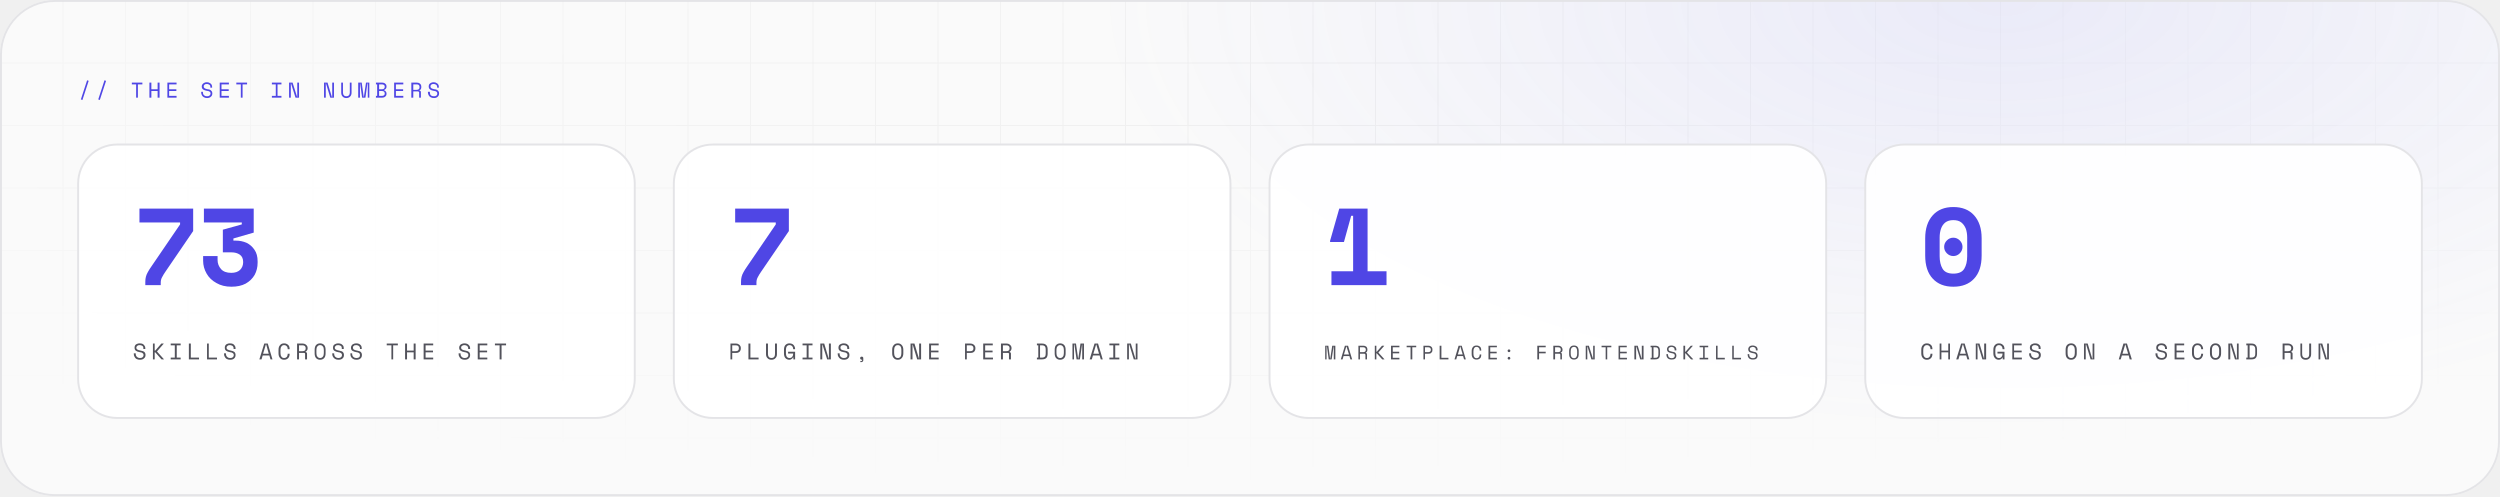
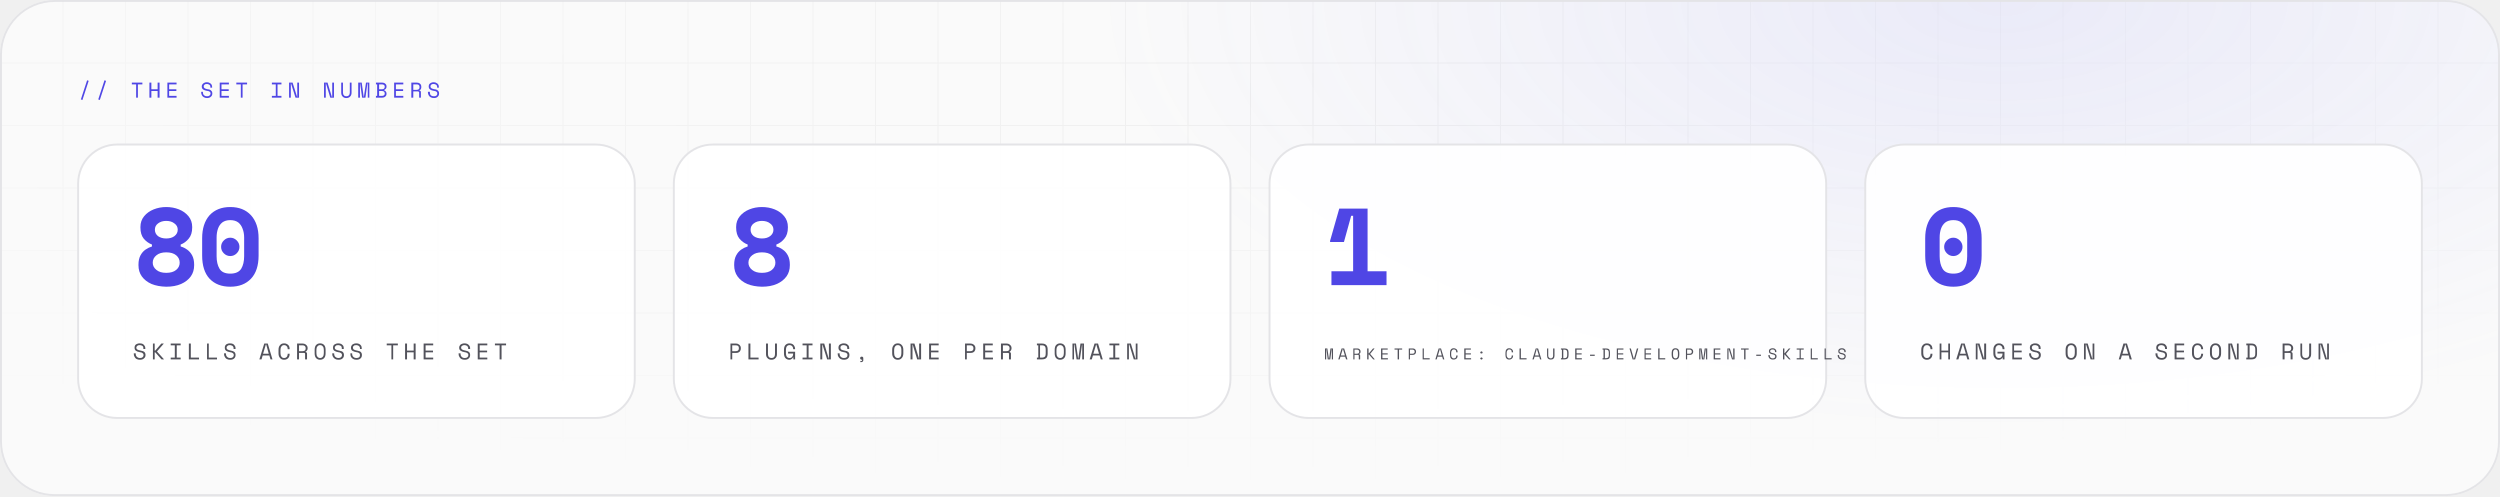
- <svg xmlns="http://www.w3.org/2000/svg" viewBox="0 0 1280 254" width="1280" height="254" role="img" aria-label="73 skills across the set. 7 plugins, one per domain. 1 marketplace: frontendskills. 0 changes on a second run">
+ <svg xmlns="http://www.w3.org/2000/svg" viewBox="0 0 1280 254" width="1280" height="254" role="img" aria-label="80 skills across the set. 8 plugins, one per domain. 1 marketplace: claude-development-skills. 0 changes on a second run">
  <defs>
    <radialGradient id="vmp-stats-l-g">
      <stop offset="0" stop-color="#6366f1" stop-opacity="0.1" />
      <stop offset="1" stop-color="#6366f1" stop-opacity="0" />
    </radialGradient>
    <pattern id="vmp-stats-l-grid" width="32" height="32" patternUnits="userSpaceOnUse">
      <path d="M32 0H0V32" fill="none" stroke="#18181b" stroke-opacity="0.05" stroke-width="1" />
    </pattern>
    <radialGradient id="vmp-stats-l-fade" cx="0.5" cy="0.2" r="0.8">
      <stop offset="0" stop-color="#fff" />
      <stop offset="1" stop-color="#fff" stop-opacity="0" />
    </radialGradient>
    <mask id="vmp-stats-l-m">
      <rect width="1280" height="254" fill="url(#vmp-stats-l-fade)" />
    </mask>
    <clipPath id="vmp-stats-l-clip">
      <rect width="1280" height="254" rx="28" />
    </clipPath>
  </defs>
  <g clip-path="url(#vmp-stats-l-clip)">
    <rect width="1280" height="254" fill="#fafafa" />
    <rect width="1280" height="254" fill="url(#vmp-stats-l-grid)" mask="url(#vmp-stats-l-m)" />
    <ellipse cx="1024" cy="0" rx="461" ry="220" fill="url(#vmp-stats-l-g)" />
  </g>
  <rect x="0.5" y="0.5" width="1279" height="253" rx="27.5" fill="none" stroke="#e4e4e7" />
  <path fill="#4f46e5" d="M42.2 51.2 41.4 50.9 44.6 41.1 45.4 41.4ZM51.1 51.2 50.3 50.9 53.5 41.1 54.3 41.4ZM69.7 50V43.2H67.5V42.3H72.9V43.2H70.6V50ZM76.5 50V42.3H77.5V45.7H80.7V42.3H81.7V50H80.7V46.6H77.5V50ZM85.7 50V42.3H90.4V43.2H86.6V45.7H90.3V46.6H86.6V49.1H90.4V50ZM106 50.2Q105.1 50.2 104.4 49.8Q103.7 49.4 103.4 48.8Q103 48.1 103 47.3V47H103.9V47.3Q103.9 48.3 104.5 48.8Q105.1 49.3 106 49.3Q106.9 49.3 107.3 48.9Q107.8 48.5 107.8 47.9V47.8Q107.8 47.2 107.3 46.9Q106.9 46.6 105.9 46.5Q104.7 46.3 104 45.8Q103.3 45.3 103.3 44.3V44.2Q103.3 43.6 103.7 43.1Q104 42.7 104.6 42.4Q105.1 42.1 105.9 42.1Q106.8 42.1 107.4 42.5Q108 42.8 108.3 43.3Q108.6 43.8 108.6 44.5V44.9H107.7V44.5Q107.7 44 107.5 43.7Q107.2 43.3 106.8 43.2Q106.4 43 105.9 43Q105.5 43 105.1 43.1Q104.7 43.3 104.5 43.6Q104.3 43.8 104.3 44.2V44.3Q104.3 44.9 104.8 45.2Q105.3 45.5 106.3 45.7Q107.6 45.8 108.1 46.4Q108.7 46.9 108.7 47.8V47.9Q108.7 48.9 108 49.5Q107.3 50.2 106 50.2ZM112.5 50V42.3H117.2V43.2H113.4V45.7H117.1V46.6H113.4V49.1H117.2V50ZM123.3 50V43.2H121V42.3H126.5V43.2H124.2V50ZM139.2 50V49.1H141.2V43.2H139.2V42.3H144.1V43.2H142.1V49.1H144.1V50ZM148 50V42.3H149.8L152.1 49.6H152.2V42.3H153.1V50H151.3L149 42.7H148.9V50ZM165.9 50V42.3H167.7L169.9 49.6H170.1V42.3H171V50H169.1L166.9 42.7H166.8V50ZM177.3 50.2Q176.1 50.2 175.4 49.4Q174.7 48.7 174.7 47.4V42.3H175.6V47.4Q175.6 48.3 176.1 48.8Q176.5 49.3 177.3 49.3Q178.2 49.3 178.6 48.8Q179.1 48.3 179.1 47.4V42.3H180V47.4Q180 48.7 179.3 49.4Q178.6 50.2 177.3 50.2ZM183.4 50V42.3H185.2L186.2 49.6H186.3L187.4 42.3H189.1V50H188.3V42.7H188.1L187.1 50H185.4L184.4 42.7H184.3V50ZM192.5 50V49.1H193.1V43.2H192.5V42.3H195.6Q196.7 42.3 197.3 42.9Q197.9 43.4 197.9 44.3V44.4Q197.9 45.1 197.5 45.5Q197.1 45.9 196.6 46.1V46.2Q197.1 46.3 197.5 46.8Q197.9 47.2 197.9 47.9V48Q197.9 48.9 197.3 49.4Q196.7 50 195.6 50ZM194.1 45.7H195.6Q196.2 45.7 196.6 45.4Q197 45 197 44.4V44.4Q197 43.8 196.6 43.5Q196.2 43.2 195.5 43.2H194.1ZM194.1 49.1H195.5Q196.2 49.1 196.6 48.8Q197 48.5 197 47.9V47.9Q197 47.3 196.6 46.9Q196.2 46.6 195.6 46.6H194.1ZM201.8 50V42.3H206.5V43.2H202.7V45.7H206.4V46.6H202.7V49.1H206.5V50ZM210.6 50V42.3H213.4Q214.2 42.3 214.7 42.6Q215.2 42.9 215.5 43.4Q215.7 43.8 215.7 44.4V44.7Q215.7 45.1 215.5 45.6Q215.3 46 214.8 46.2V46.4Q215.1 46.4 215.3 46.6Q215.5 46.8 215.5 47.2V50H214.6V47.4Q214.6 47.1 214.4 47Q214.3 46.8 214 46.8H211.6V50ZM211.6 46H213.3Q214.8 46 214.8 44.7V44.5Q214.8 43.9 214.4 43.5Q214.1 43.2 213.3 43.2H211.6ZM222.2 50.2Q221.2 50.2 220.5 49.8Q219.8 49.4 219.5 48.8Q219.1 48.1 219.1 47.3V47H220.1V47.3Q220.1 48.3 220.6 48.8Q221.2 49.3 222.2 49.3Q223 49.3 223.5 48.9Q223.9 48.5 223.9 47.9V47.8Q223.9 47.2 223.4 46.9Q223 46.6 222 46.5Q220.8 46.3 220.2 45.8Q219.5 45.3 219.5 44.3V44.2Q219.5 43.6 219.8 43.1Q220.1 42.7 220.7 42.4Q221.3 42.1 222 42.1Q222.9 42.1 223.5 42.5Q224.1 42.8 224.4 43.3Q224.7 43.8 224.7 44.5V44.9H223.8V44.5Q223.8 44 223.6 43.7Q223.3 43.3 222.9 43.2Q222.5 43 222 43Q221.6 43 221.2 43.1Q220.8 43.3 220.6 43.6Q220.4 43.8 220.4 44.2V44.3Q220.4 44.9 220.9 45.2Q221.4 45.5 222.5 45.7Q223.7 45.8 224.2 46.4Q224.8 46.9 224.8 47.8V47.9Q224.8 48.9 224.1 49.5Q223.5 50.2 222.2 50.2Z" />
  <rect x="40.0" y="74" width="285.0" height="140" rx="20" fill="#ffffff" fill-opacity="0.92" stroke="#e4e4e7" />
-   <path fill="#4f46e5" d="M74.4 146V144.3Q74.4 142.8 74.7 141.7Q75 140.5 75.7 139.3Q76.4 138 77.6 136.3L92.2 114.9V113.9H71.4V106.8H98.9V118.3L84.7 139.1Q83.6 140.7 83 141.9Q82.3 143.1 82.3 144.7V146ZM118.5 146.8Q114 146.8 110.8 144.9Q107.5 143.1 105.8 140.1Q104 137 104 133.5V131.1H111.4V133.1Q111.4 135.8 113.2 137.8Q114.9 139.7 118.4 139.7Q121.3 139.7 122.9 138.2Q124.5 136.6 124.5 134.2Q124.5 131.6 122.8 130.4Q121.1 129.2 118.5 129.2H114.1V117.6L123.8 114.9V113.9H104.4V106.8H129.9V119.1L119.5 122.1V123.2H120.8Q123.6 123.2 126.2 124.3Q128.7 125.5 130.3 127.9Q131.9 130.2 131.9 133.8V134.5Q131.9 137.9 130.4 140.7Q128.8 143.5 125.8 145.2Q122.8 146.8 118.5 146.8Z" />
+   <path fill="#4f46e5" d="M85.1 146.8Q80.8 146.7 77.6 145.4Q74.4 144 72.6 141.5Q70.9 139.1 70.9 135.8V135.5Q70.9 132.7 71.9 130.8Q72.9 128.9 74.5 127.8Q76.1 126.7 77.8 126.2V125.2Q75.4 124.3 73.6 122.2Q71.9 120.1 71.9 116.5V116.2Q71.9 113 73.8 110.7Q75.7 108.4 78.7 107.2Q81.7 106 85.1 106Q88.6 106 91.6 107.2Q94.6 108.4 96.5 110.7Q98.4 113 98.4 116.2V116.5Q98.4 120.1 96.6 122.2Q94.9 124.3 92.5 125.2V126.2Q94.3 126.7 95.8 127.8Q97.4 128.9 98.4 130.8Q99.4 132.7 99.4 135.5V135.8Q99.4 139.1 97.7 141.5Q95.9 144 92.7 145.4Q89.5 146.8 85.1 146.8ZM85.1 122.1Q87.7 122.1 89.3 120.9Q91 119.6 91 117.6Q91 115.6 89.3 114.4Q87.7 113.1 85.1 113.1Q82.6 113.1 80.9 114.4Q79.3 115.6 79.3 117.6Q79.3 119.6 80.9 120.9Q82.6 122.1 85.1 122.1ZM85.1 139.7Q88.4 139.7 90.2 138.2Q92 136.7 92 134.5Q92 132.2 90.2 130.7Q88.4 129.2 85.1 129.2Q81.9 129.2 80.1 130.7Q78.2 132.2 78.2 134.5Q78.2 136.7 80.1 138.2Q81.9 139.7 85.1 139.7ZM117.9 146.8Q111.2 146.8 107.3 142.7Q103.5 138.6 103.5 130.8V122Q103.5 114.5 107.3 110.2Q111.2 106 117.9 106Q124.6 106 128.5 110.2Q132.4 114.5 132.4 122V130.8Q132.4 138.6 128.5 142.7Q124.6 146.8 117.9 146.8ZM117.9 140.1Q121.9 140.1 123.5 137.6Q125 135.1 125 131.2V121.6Q125 119.1 124.2 117.1Q123.5 115.1 122 113.9Q120.4 112.7 117.9 112.7Q115.4 112.7 113.8 113.9Q112.3 115.1 111.6 117.1Q110.9 119.1 110.9 121.6V131.2Q110.9 135.1 112.4 137.6Q113.9 140.1 117.9 140.1ZM117.9 131.1Q116 131.1 114.6 129.7Q113.2 128.3 113.2 126.4Q113.2 124.5 114.6 123.1Q116 121.7 117.9 121.7Q119.8 121.7 121.2 123.1Q122.6 124.5 122.6 126.4Q122.6 128.3 121.2 129.7Q119.8 131.1 117.9 131.1Z" />
  <path fill="#52525b" d="M71.7 184.2Q70.6 184.2 69.9 183.8Q69.2 183.4 68.9 182.7Q68.5 182.1 68.5 181.2V180.9H69.5V181.1Q69.5 182.2 70.1 182.7Q70.7 183.3 71.7 183.3Q72.6 183.3 73 182.9Q73.5 182.5 73.5 181.8V181.7Q73.5 181.1 73 180.8Q72.6 180.4 71.5 180.3Q70.3 180.1 69.6 179.6Q68.9 179.1 68.9 178.1V177.9Q68.9 177.3 69.2 176.8Q69.5 176.3 70.1 176.1Q70.7 175.8 71.5 175.8Q72.4 175.8 73.1 176.1Q73.7 176.5 74 177Q74.4 177.5 74.4 178.2V178.7H73.4V178.3Q73.4 177.7 73.2 177.4Q72.9 177 72.5 176.9Q72 176.7 71.5 176.7Q71.1 176.7 70.7 176.8Q70.3 177 70.1 177.3Q69.8 177.5 69.8 178V178Q69.8 178.7 70.4 179Q70.9 179.3 72 179.5Q73.3 179.7 73.9 180.2Q74.5 180.8 74.5 181.7V181.8Q74.5 182.9 73.7 183.5Q73 184.2 71.7 184.2ZM78.3 184V175.9H79.2V179.5H79.5L82.6 175.9H83.8V176L80.4 179.9V180L83.9 183.9V184H82.7L79.5 180.4H79.2V184ZM87.4 184V183.1H89.5V176.8H87.4V175.9H92.5V176.8H90.5V183.1H92.5V184ZM96.7 184V175.9H97.7V183.1H101.9V184ZM106 184V175.9H106.9V183.1H111.1V184ZM117.9 184.2Q116.8 184.2 116.1 183.8Q115.4 183.4 115.1 182.7Q114.7 182.1 114.7 181.2V180.9H115.7V181.1Q115.7 182.2 116.3 182.7Q116.8 183.3 117.9 183.3Q118.8 183.3 119.2 182.9Q119.7 182.5 119.7 181.8V181.7Q119.7 181.1 119.2 180.8Q118.7 180.4 117.7 180.3Q116.5 180.1 115.8 179.6Q115.1 179.1 115.1 178.1V177.9Q115.1 177.3 115.4 176.8Q115.7 176.3 116.3 176.1Q116.9 175.8 117.7 175.8Q118.6 175.8 119.3 176.1Q119.9 176.5 120.2 177Q120.6 177.5 120.6 178.2V178.7H119.6V178.3Q119.6 177.7 119.3 177.4Q119.1 177 118.6 176.9Q118.2 176.7 117.7 176.7Q117.3 176.7 116.9 176.8Q116.5 177 116.3 177.3Q116 177.5 116 178V178Q116 178.7 116.6 179Q117.1 179.3 118.2 179.5Q119.4 179.7 120 180.2Q120.6 180.8 120.6 181.7V181.8Q120.6 182.9 119.9 183.5Q119.2 184.2 117.9 184.2ZM132.8 184 135.3 175.9H137.1L139.5 184H138.5L137.9 182H134.5L133.9 184ZM134.7 181.1H137.6L136.3 176.4H136.1ZM145.5 184.2Q144.1 184.2 143.4 183.3Q142.6 182.5 142.6 180.9V179.1Q142.6 177.5 143.4 176.7Q144.1 175.8 145.5 175.8Q146.4 175.8 147 176.2Q147.7 176.6 148 177.2Q148.3 177.9 148.3 178.7V178.8H147.3V178.7Q147.3 178.2 147.1 177.7Q146.9 177.3 146.5 177Q146.1 176.7 145.5 176.7Q144.5 176.7 144.1 177.4Q143.6 178 143.6 179.1V180.8Q143.6 182 144.1 182.6Q144.5 183.3 145.5 183.3Q146.1 183.3 146.5 183Q147 182.7 147.1 182.2Q147.3 181.8 147.3 181.2V181.1H148.3V181.2Q148.3 182.1 148 182.7Q147.7 183.4 147 183.8Q146.4 184.2 145.5 184.2ZM152.1 184V175.9H155Q155.8 175.9 156.4 176.3Q156.9 176.6 157.2 177.1Q157.5 177.5 157.5 178.1V178.5Q157.5 178.9 157.2 179.4Q157 179.8 156.4 180.1V180.2Q156.8 180.3 157 180.5Q157.2 180.7 157.2 181.1V184H156.2V181.3Q156.2 181 156.1 180.8Q155.9 180.7 155.6 180.7H153.1V184ZM153.1 179.8H154.9Q156.5 179.8 156.5 178.4V178.2Q156.5 177.6 156.1 177.2Q155.7 176.8 154.9 176.8H153.1ZM163.9 184.2Q162.6 184.2 161.8 183.3Q161.1 182.5 161.1 180.9V179.1Q161.1 177.5 161.8 176.7Q162.6 175.8 163.9 175.8Q165.2 175.8 166 176.7Q166.7 177.5 166.7 179.1V180.9Q166.7 182.5 166 183.3Q165.2 184.2 163.9 184.2ZM163.9 183.3Q164.8 183.3 165.3 182.6Q165.8 182 165.8 180.8V179.1Q165.8 178 165.3 177.4Q164.8 176.7 163.9 176.7Q163 176.7 162.5 177.4Q162 178 162 179.1V180.8Q162 182 162.5 182.6Q163 183.3 163.9 183.3ZM173.3 184.2Q172.3 184.2 171.6 183.8Q170.9 183.4 170.5 182.7Q170.1 182.1 170.1 181.2V180.9H171.1V181.1Q171.1 182.2 171.7 182.7Q172.3 183.3 173.3 183.3Q174.2 183.3 174.6 182.9Q175.1 182.5 175.1 181.8V181.7Q175.1 181.1 174.6 180.8Q174.2 180.4 173.1 180.3Q171.9 180.1 171.2 179.6Q170.5 179.1 170.5 178.1V177.9Q170.5 177.3 170.8 176.8Q171.2 176.3 171.8 176.1Q172.4 175.8 173.1 175.8Q174 175.8 174.7 176.1Q175.3 176.5 175.7 177Q176 177.5 176 178.2V178.7H175V178.3Q175 177.7 174.8 177.4Q174.5 177 174.1 176.9Q173.6 176.7 173.1 176.7Q172.7 176.7 172.3 176.8Q171.9 177 171.7 177.3Q171.4 177.5 171.4 178V178Q171.4 178.7 172 179Q172.5 179.3 173.6 179.5Q174.9 179.7 175.5 180.2Q176.1 180.8 176.1 181.7V181.8Q176.1 182.9 175.4 183.5Q174.7 184.2 173.3 184.2ZM182.5 184.2Q181.5 184.2 180.8 183.8Q180.1 183.4 179.7 182.7Q179.4 182.1 179.4 181.2V180.9H180.3V181.1Q180.3 182.2 180.9 182.7Q181.5 183.3 182.5 183.3Q183.4 183.3 183.9 182.9Q184.3 182.5 184.3 181.8V181.7Q184.3 181.1 183.9 180.8Q183.4 180.4 182.4 180.3Q181.2 180.1 180.4 179.6Q179.7 179.1 179.7 178.1V177.9Q179.7 177.3 180.1 176.8Q180.4 176.3 181 176.1Q181.6 175.8 182.4 175.8Q183.3 175.8 183.9 176.1Q184.6 176.5 184.9 177Q185.2 177.5 185.2 178.2V178.7H184.3V178.3Q184.3 177.7 184 177.4Q183.7 177 183.3 176.9Q182.9 176.7 182.4 176.7Q181.9 176.7 181.5 176.8Q181.2 177 180.9 177.3Q180.7 177.5 180.7 178V178Q180.7 178.7 181.2 179Q181.8 179.3 182.8 179.5Q184.1 179.7 184.7 180.2Q185.3 180.8 185.3 181.7V181.8Q185.3 182.9 184.6 183.5Q183.9 184.2 182.5 184.2ZM200.4 184V176.8H198V175.9H203.7V176.8H201.3V184ZM207.4 184V175.9H208.4V179.5H211.8V175.9H212.8V184H211.8V180.4H208.4V184ZM216.9 184V175.9H221.8V176.8H217.9V179.5H221.7V180.4H217.9V183.1H221.8V184ZM238 184.2Q236.9 184.2 236.2 183.8Q235.5 183.4 235.2 182.7Q234.8 182.1 234.8 181.2V180.9H235.8V181.1Q235.8 182.2 236.4 182.7Q236.9 183.3 238 183.3Q238.9 183.3 239.3 182.9Q239.8 182.5 239.8 181.8V181.7Q239.8 181.1 239.3 180.8Q238.8 180.4 237.8 180.3Q236.6 180.1 235.9 179.6Q235.1 179.1 235.1 178.1V177.9Q235.1 177.3 235.5 176.8Q235.8 176.3 236.4 176.1Q237 175.8 237.8 175.8Q238.7 175.8 239.3 176.1Q240 176.5 240.3 177Q240.7 177.5 240.7 178.2V178.7H239.7V178.3Q239.7 177.7 239.4 177.4Q239.2 177 238.7 176.9Q238.3 176.7 237.8 176.7Q237.4 176.7 237 176.8Q236.6 177 236.3 177.3Q236.1 177.5 236.1 178V178Q236.1 178.7 236.7 179Q237.2 179.3 238.3 179.5Q239.5 179.7 240.1 180.2Q240.7 180.8 240.7 181.7V181.8Q240.7 182.9 240 183.5Q239.3 184.2 238 184.2ZM244.6 184V175.9H249.5V176.8H245.6V179.5H249.4V180.4H245.6V183.1H249.5V184ZM255.8 184V176.8H253.4V175.9H259.1V176.8H256.8V184Z" />
  <rect x="345.0" y="74" width="285.0" height="140" rx="20" fill="#ffffff" fill-opacity="0.92" stroke="#e4e4e7" />
-   <path fill="#4f46e5" d="M379.4 146V144.3Q379.4 142.8 379.7 141.7Q380 140.5 380.7 139.3Q381.4 138 382.6 136.3L397.2 114.9V113.9H376.4V106.8H403.9V118.3L389.7 139.1Q388.6 140.7 388 141.9Q387.3 143.1 387.3 144.7V146Z" />
+   <path fill="#4f46e5" d="M390.1 146.8Q385.8 146.7 382.6 145.4Q379.4 144 377.6 141.5Q375.9 139.1 375.9 135.8V135.5Q375.9 132.7 376.9 130.8Q377.9 128.9 379.5 127.8Q381.1 126.7 382.8 126.2V125.2Q380.4 124.3 378.6 122.2Q376.9 120.1 376.9 116.5V116.2Q376.9 113 378.8 110.7Q380.7 108.4 383.7 107.2Q386.7 106 390.1 106Q393.6 106 396.6 107.2Q399.6 108.4 401.5 110.7Q403.4 113 403.4 116.2V116.5Q403.4 120.1 401.6 122.2Q399.9 124.3 397.5 125.2V126.2Q399.3 126.7 400.8 127.8Q402.4 128.9 403.4 130.8Q404.4 132.7 404.4 135.5V135.8Q404.4 139.1 402.7 141.5Q400.9 144 397.7 145.4Q394.5 146.8 390.1 146.8ZM390.1 122.1Q392.7 122.1 394.3 120.9Q396 119.6 396 117.6Q396 115.6 394.3 114.4Q392.7 113.1 390.1 113.1Q387.6 113.1 385.9 114.4Q384.3 115.6 384.3 117.6Q384.3 119.6 385.9 120.9Q387.6 122.1 390.1 122.1ZM390.1 139.7Q393.4 139.7 395.2 138.2Q397 136.7 397 134.5Q397 132.2 395.2 130.7Q393.4 129.2 390.1 129.2Q386.9 129.2 385.1 130.7Q383.2 132.2 383.2 134.5Q383.2 136.7 385.1 138.2Q386.9 139.7 390.1 139.7Z" />
  <path fill="#52525b" d="M374 184V175.9H376.9Q377.7 175.9 378.2 176.3Q378.8 176.6 379 177.1Q379.3 177.5 379.3 178.1V178.5Q379.3 179.1 379 179.6Q378.8 180.1 378.2 180.4Q377.7 180.7 376.9 180.7H374.9V184ZM374.9 179.8H376.7Q378.3 179.8 378.3 178.4V178.2Q378.3 177.6 378 177.2Q377.6 176.8 376.7 176.8H374.9ZM383.2 184V175.9H384.2V183.1H388.4V184ZM395 184.2Q393.7 184.2 393 183.4Q392.2 182.7 392.2 181.3V175.9H393.2V181.3Q393.2 182.3 393.7 182.8Q394.1 183.3 395 183.3Q395.9 183.3 396.3 182.8Q396.8 182.3 396.8 181.3V175.9H397.8V181.3Q397.8 182.7 397 183.4Q396.3 184.2 395 184.2ZM404.2 184.2Q402.9 184.2 402.1 183.3Q401.4 182.5 401.4 180.9V179.1Q401.4 177.5 402.1 176.7Q402.9 175.8 404.2 175.8Q405.1 175.8 405.8 176.2Q406.4 176.6 406.7 177.2Q407.1 177.9 407.1 178.7V178.8H406.1V178.7Q406.1 178.2 405.9 177.7Q405.7 177.3 405.3 177Q404.9 176.7 404.2 176.7Q403.3 176.7 402.8 177.4Q402.4 178 402.4 179.1V180.8Q402.4 182 402.8 182.6Q403.3 183.3 404.2 183.3Q405.1 183.3 405.6 182.7Q406.1 182.1 406.1 181.2V181H403.5V180.1H407.1V184H406.2V183H406Q405.8 183.5 405.3 183.8Q404.8 184.2 404.2 184.2ZM410.9 184V183.1H413V176.8H410.9V175.9H416V176.8H414V183.1H416V184ZM420 184V175.9H422L424.3 183.6H424.4V175.9H425.4V184H423.5L421.1 176.4H421V184ZM432.1 184.2Q431.1 184.2 430.4 183.8Q429.7 183.4 429.3 182.7Q428.9 182.1 428.9 181.2V180.9H429.9V181.1Q429.9 182.2 430.5 182.7Q431.1 183.3 432.1 183.3Q433 183.3 433.5 182.9Q433.9 182.5 433.9 181.8V181.7Q433.9 181.1 433.4 180.8Q433 180.4 431.9 180.3Q430.7 180.1 430 179.6Q429.3 179.1 429.3 178.1V177.9Q429.3 177.3 429.6 176.8Q430 176.3 430.6 176.1Q431.2 175.8 431.9 175.8Q432.9 175.8 433.5 176.1Q434.1 176.5 434.5 177Q434.8 177.5 434.8 178.2V178.7H433.8V178.3Q433.8 177.7 433.6 177.4Q433.3 177 432.9 176.9Q432.4 176.7 431.9 176.7Q431.5 176.7 431.1 176.8Q430.7 177 430.5 177.3Q430.3 177.5 430.3 178V178Q430.3 178.7 430.8 179Q431.3 179.3 432.4 179.5Q433.7 179.7 434.3 180.2Q434.9 180.8 434.9 181.7V181.8Q434.9 182.9 434.2 183.5Q433.5 184.2 432.1 184.2ZM440.5 185.4V184.8H441.1Q441.4 184.8 441.4 184.4V184.1Q441.3 184.2 441.2 184.2Q440.9 184.2 440.6 183.9Q440.4 183.7 440.4 183.4Q440.4 183 440.6 182.8Q440.9 182.6 441.2 182.6Q441.5 182.6 441.8 182.8Q442 183 442 183.4V184.5Q442 184.9 441.7 185.1Q441.5 185.4 441.1 185.4ZM459.7 184.2Q458.3 184.2 457.6 183.3Q456.8 182.5 456.8 180.9V179.1Q456.8 177.5 457.6 176.7Q458.3 175.8 459.7 175.8Q461 175.8 461.7 176.7Q462.5 177.5 462.5 179.1V180.9Q462.5 182.5 461.7 183.3Q461 184.2 459.7 184.2ZM459.7 183.3Q460.6 183.3 461.1 182.6Q461.5 182 461.5 180.8V179.1Q461.5 178 461.1 177.4Q460.6 176.7 459.7 176.7Q458.7 176.7 458.3 177.4Q457.8 178 457.8 179.1V180.8Q457.8 182 458.3 182.6Q458.7 183.3 459.7 183.3ZM466.2 184V175.9H468.2L470.5 183.6H470.6V175.9H471.6V184H469.6L467.3 176.4H467.2V184ZM475.7 184V175.9H480.6V176.8H476.7V179.5H480.5V180.4H476.7V183.1H480.6V184ZM494.1 184V175.9H496.9Q497.8 175.9 498.3 176.3Q498.9 176.6 499.1 177.1Q499.4 177.5 499.4 178.1V178.5Q499.4 179.1 499.1 179.6Q498.9 180.1 498.3 180.4Q497.8 180.7 496.9 180.7H495V184ZM495 179.8H496.8Q498.4 179.8 498.4 178.4V178.2Q498.4 177.6 498 177.2Q497.6 176.8 496.8 176.8H495ZM503.4 184V175.9H508.3V176.8H504.4V179.5H508.2V180.4H504.4V183.1H508.4V184ZM512.5 184V175.9H515.4Q516.3 175.9 516.8 176.3Q517.3 176.6 517.6 177.1Q517.9 177.5 517.9 178.1V178.5Q517.9 178.9 517.6 179.4Q517.4 179.8 516.9 180.1V180.2Q517.2 180.3 517.4 180.5Q517.6 180.7 517.6 181.1V184H516.6V181.3Q516.6 181 516.5 180.8Q516.4 180.7 516 180.7H513.5V184ZM513.5 179.8H515.3Q516.9 179.8 516.9 178.4V178.2Q516.9 177.6 516.5 177.2Q516.1 176.8 515.3 176.8H513.5ZM530.9 184V183.1H531.6V176.8H530.9V175.9H533.5Q535 175.9 535.7 176.7Q536.4 177.4 536.4 178.9V181Q536.4 182.6 535.7 183.3Q535 184 533.5 184ZM532.5 183.1H533.4Q534.1 183.1 534.5 182.9Q535 182.7 535.2 182.3Q535.4 181.8 535.4 180.9V179Q535.4 178.2 535.2 177.7Q535 177.2 534.5 177Q534.1 176.8 533.4 176.8H532.5ZM542.8 184.2Q541.5 184.2 540.7 183.3Q540 182.5 540 180.9V179.1Q540 177.5 540.7 176.7Q541.5 175.8 542.8 175.8Q544.1 175.8 544.9 176.7Q545.6 177.5 545.6 179.1V180.9Q545.6 182.5 544.9 183.3Q544.1 184.2 542.8 184.2ZM542.8 183.3Q543.7 183.3 544.2 182.6Q544.7 182 544.7 180.8V179.1Q544.7 178 544.2 177.4Q543.7 176.7 542.8 176.7Q541.9 176.7 541.4 177.4Q540.9 178 540.9 179.1V180.8Q540.9 182 541.4 182.6Q541.9 183.3 542.8 183.3ZM549.1 184V175.9H550.9L552 183.6H552.1L553.2 175.9H555V184H554.1V176.4H554L552.9 184H551.2L550.1 176.4H549.9V184ZM557.9 184 560.4 175.9H562.2L564.6 184H563.6L563 182H559.6L559 184ZM559.8 181.1H562.7L561.3 176.4H561.2ZM568 184V183.1H570V176.8H568V175.9H573.1V176.8H571V183.1H573.1V184ZM577.1 184V175.9H579L581.3 183.6H581.5V175.9H582.4V184H580.5L578.2 176.4H578V184Z" />
  <rect x="650.0" y="74" width="285.0" height="140" rx="20" fill="#ffffff" fill-opacity="0.92" stroke="#e4e4e7" />
  <path fill="#4f46e5" d="M681.7 146V138.9H692.8V110.5H691.8L688.1 123.9H681V123.3L685.7 106.8H700.2V138.9H709.9V146Z" />
-   <path fill="#52525b" d="M678.5 184V177H680.1L681 183.6H681.1L682.1 177H683.7V184H682.9V177.4H682.8L681.8 184H680.3L679.4 177.4H679.2V184ZM686.5 184 688.6 177H690.2L692.3 184H691.4L690.9 182.3H687.9L687.4 184ZM688.1 181.5H690.7L689.4 177.4H689.3ZM695.5 184V177H698Q698.7 177 699.2 177.3Q699.7 177.5 699.9 178Q700.1 178.4 700.1 178.9V179.2Q700.1 179.6 699.9 180Q699.7 180.4 699.3 180.6V180.7Q699.6 180.7 699.7 180.9Q699.9 181.1 699.9 181.5V184H699.1V181.7Q699.1 181.4 698.9 181.3Q698.8 181.1 698.5 181.1H696.3V184ZM696.3 180.3H697.9Q699.3 180.3 699.3 179.1V179Q699.3 178.4 698.9 178.1Q698.6 177.8 697.9 177.8H696.3ZM703.9 184V177H704.7V180.1H704.9L707.6 177H708.7V177.1L705.8 180.4V180.6L708.8 183.9V184H707.7L704.9 180.9H704.7V184ZM712.2 184V177H716.5V177.8H713.1V180.1H716.4V180.9H713.1V183.2H716.5V184ZM722.2 184V177.8H720.2V177H725.1V177.8H723.1V184ZM728.8 184V177H731.3Q732 177 732.5 177.3Q732.9 177.5 733.2 178Q733.4 178.4 733.4 178.9V179.2Q733.4 179.7 733.2 180.2Q732.9 180.6 732.5 180.9Q732 181.1 731.3 181.1H729.6V184ZM729.6 180.3H731.2Q732.6 180.3 732.6 179.1V179Q732.6 178.4 732.2 178.1Q731.9 177.8 731.2 177.8H729.6ZM737.1 184V177H738V183.2H741.6V184ZM744.7 184 746.8 177H748.4L750.5 184H749.6L749.1 182.3H746.1L745.6 184ZM746.4 181.5H748.9L747.7 177.4H747.6ZM756 184.1Q754.8 184.1 754.2 183.4Q753.5 182.7 753.5 181.3V179.7Q753.5 178.4 754.2 177.6Q754.8 176.9 756 176.9Q756.8 176.9 757.3 177.2Q757.9 177.5 758.2 178.1Q758.4 178.7 758.4 179.4V179.5H757.6V179.4Q757.6 178.9 757.4 178.5Q757.3 178.1 756.9 177.9Q756.6 177.6 756 177.6Q755.2 177.6 754.8 178.2Q754.4 178.8 754.4 179.8V181.2Q754.4 182.2 754.8 182.8Q755.2 183.4 756 183.4Q756.6 183.4 756.9 183.1Q757.3 182.9 757.4 182.5Q757.6 182.1 757.6 181.6V181.5H758.4V181.6Q758.4 182.3 758.2 182.9Q757.9 183.5 757.3 183.8Q756.8 184.1 756 184.1ZM762.1 184V177H766.4V177.8H763V180.1H766.3V180.9H763V183.2H766.4V184ZM772.6 180.3Q772.3 180.3 772.1 180.1Q771.9 179.9 771.9 179.6Q771.9 179.3 772.1 179.1Q772.3 178.9 772.6 178.9Q772.9 178.9 773.1 179.1Q773.3 179.3 773.3 179.6Q773.3 179.9 773.1 180.1Q772.9 180.3 772.6 180.3ZM772.6 184.1Q772.3 184.1 772.1 183.9Q771.9 183.7 771.9 183.4Q771.9 183.2 772.1 182.9Q772.3 182.7 772.6 182.7Q772.9 182.7 773.1 182.9Q773.3 183.2 773.3 183.4Q773.3 183.7 773.1 183.9Q772.9 184.1 772.6 184.1ZM787.1 184V177H791.4V177.8H788V180.1H791.4V180.9H788V184ZM795.3 184V177H797.8Q798.6 177 799 177.3Q799.5 177.5 799.7 178Q800 178.4 800 178.9V179.2Q800 179.6 799.8 180Q799.5 180.4 799.1 180.6V180.7Q799.4 180.7 799.6 180.9Q799.7 181.1 799.7 181.5V184H798.9V181.7Q798.9 181.4 798.8 181.3Q798.7 181.1 798.4 181.1H796.2V184ZM796.2 180.3H797.7Q799.1 180.3 799.1 179.1V179Q799.1 178.4 798.8 178.1Q798.4 177.8 797.7 177.8H796.2ZM805.9 184.1Q804.7 184.1 804.1 183.4Q803.4 182.7 803.4 181.3V179.7Q803.4 178.4 804.1 177.6Q804.7 176.9 805.9 176.9Q807 176.9 807.7 177.6Q808.3 178.4 808.3 179.7V181.3Q808.3 182.7 807.7 183.4Q807 184.1 805.9 184.1ZM805.9 183.4Q806.7 183.4 807.1 182.8Q807.5 182.2 807.5 181.2V179.8Q807.5 178.8 807.1 178.2Q806.7 177.6 805.9 177.6Q805.1 177.6 804.6 178.2Q804.2 178.8 804.2 179.8V181.2Q804.2 182.2 804.6 182.8Q805.1 183.4 805.9 183.4ZM811.9 184V177H813.5L815.6 183.6H815.7V177H816.5V184H814.8L812.8 177.4H812.7V184ZM822.1 184V177.8H820V177H825V177.8H822.9V184ZM828.7 184V177H832.9V177.8H829.5V180.1H832.9V180.9H829.5V183.2H833V184ZM836.8 184V177H838.5L840.5 183.6H840.6V177H841.5V184H839.8L837.8 177.4H837.7V184ZM845.1 184V183.2H845.7V177.8H845.1V177H847.4Q848.7 177 849.3 177.6Q849.9 178.2 849.9 179.6V181.4Q849.9 182.8 849.3 183.4Q848.7 184 847.4 184ZM846.6 183.2H847.3Q847.9 183.2 848.3 183.1Q848.7 182.9 848.9 182.5Q849.1 182.1 849.1 181.3V179.7Q849.1 178.9 848.9 178.5Q848.7 178.1 848.3 177.9Q847.9 177.8 847.3 177.8H846.6ZM855.9 184.1Q855 184.1 854.4 183.8Q853.8 183.5 853.5 182.9Q853.2 182.3 853.2 181.6V181.3H854V181.5Q854 182.4 854.5 182.9Q855 183.4 855.9 183.4Q856.7 183.4 857.1 183Q857.5 182.7 857.5 182.1V182Q857.5 181.5 857.1 181.2Q856.7 180.9 855.8 180.8Q854.7 180.6 854.1 180.2Q853.5 179.7 853.5 178.8V178.7Q853.5 178.2 853.8 177.8Q854.1 177.3 854.6 177.1Q855.1 176.9 855.8 176.9Q856.6 176.9 857.1 177.2Q857.7 177.4 858 177.9Q858.3 178.4 858.3 179V179.4H857.4V179Q857.4 178.6 857.2 178.3Q857 177.9 856.6 177.8Q856.2 177.6 855.8 177.6Q855.4 177.6 855.1 177.8Q854.7 177.9 854.5 178.1Q854.3 178.4 854.3 178.8V178.8Q854.3 179.4 854.8 179.7Q855.3 179.9 856.2 180.1Q857.3 180.2 857.8 180.7Q858.3 181.2 858.3 182V182.1Q858.3 183 857.7 183.6Q857.1 184.1 855.9 184.1ZM861.9 184V177H862.8V180.1H863L865.7 177H866.7V177.1L863.8 180.4V180.6L866.9 183.9V184H865.8L863 180.9H862.8V184ZM870.2 184V183.2H872V177.8H870.2V177H874.6V177.8H872.8V183.2H874.6V184ZM878.6 184V177H879.4V183.2H883.1V184ZM886.9 184V177H887.7V183.2H891.4V184ZM897.5 184.1Q896.6 184.1 896 183.8Q895.4 183.5 895.1 182.9Q894.8 182.3 894.8 181.6V181.3H895.6V181.5Q895.6 182.4 896.1 182.9Q896.6 183.4 897.5 183.4Q898.3 183.4 898.7 183Q899.1 182.7 899.1 182.1V182Q899.1 181.5 898.7 181.2Q898.3 180.9 897.4 180.8Q896.3 180.6 895.7 180.2Q895.1 179.7 895.1 178.8V178.7Q895.1 178.2 895.4 177.8Q895.7 177.3 896.2 177.1Q896.7 176.9 897.4 176.9Q898.2 176.9 898.7 177.2Q899.3 177.4 899.6 177.9Q899.9 178.4 899.9 179V179.4H899V179Q899 178.6 898.8 178.3Q898.6 177.9 898.2 177.8Q897.8 177.6 897.4 177.6Q897 177.6 896.7 177.8Q896.3 177.9 896.1 178.1Q895.9 178.4 895.9 178.8V178.8Q895.9 179.4 896.4 179.7Q896.9 179.9 897.8 180.1Q898.9 180.2 899.4 180.7Q899.9 181.2 899.9 182V182.1Q899.9 183 899.3 183.6Q898.7 184.1 897.5 184.1Z" />
+   <path fill="#52525b" d="M678.4 184V178.4H679.6L680.4 183.7H680.5L681.2 178.4H682.5V184H681.9V178.7H681.8L681.1 184H679.8L679.1 178.7H679V184ZM685.2 184 686.9 178.4H688.2L689.9 184H689.2L688.7 182.6H686.3L685.9 184ZM686.5 182H688.6L687.6 178.7H687.5ZM692.9 184V178.4H694.9Q695.4 178.4 695.8 178.6Q696.2 178.8 696.4 179.2Q696.6 179.5 696.6 179.9V180.2Q696.6 180.5 696.4 180.8Q696.2 181.1 695.9 181.3V181.4Q696.1 181.4 696.3 181.5Q696.4 181.7 696.4 182V184H695.7V182.1Q695.7 181.9 695.6 181.8Q695.5 181.7 695.3 181.7H693.5V184ZM693.5 181.1H694.8Q695.9 181.1 695.9 180.1V180Q695.9 179.5 695.6 179.3Q695.4 179 694.8 179H693.5ZM700 184V178.4H700.7V180.9H700.9L703 178.4H703.8V178.4L701.5 181.2V181.2L703.9 184V184H703.1L700.9 181.5H700.7V184ZM707.1 184V178.4H710.5V179H707.8V180.9H710.5V181.5H707.8V183.4H710.6V184ZM715.6 184V179H714V178.4H717.9V179H716.3V184ZM721.3 184V178.4H723.3Q723.8 178.4 724.2 178.6Q724.6 178.8 724.8 179.2Q725 179.5 725 179.9V180.2Q725 180.6 724.8 180.9Q724.6 181.3 724.2 181.5Q723.8 181.7 723.3 181.7H721.9V184ZM721.9 181.1H723.2Q724.3 181.1 724.3 180.1V180Q724.3 179.5 724 179.3Q723.7 179 723.2 179H721.9ZM728.4 184V178.4H729V183.4H732V184ZM734.9 184 736.6 178.4H737.8L739.5 184H738.8L738.4 182.6H736L735.6 184ZM736.2 182H738.2L737.3 178.7H737.2ZM744.3 184.1Q743.4 184.1 742.9 183.5Q742.4 182.9 742.4 181.8V180.6Q742.4 179.5 742.9 178.9Q743.4 178.3 744.3 178.3Q745 178.3 745.4 178.6Q745.9 178.8 746.1 179.3Q746.3 179.8 746.3 180.3V180.4H745.6V180.3Q745.6 180 745.5 179.6Q745.4 179.3 745.1 179.1Q744.8 178.9 744.3 178.9Q743.7 178.9 743.4 179.4Q743 179.9 743 180.6V181.8Q743 182.6 743.4 183Q743.7 183.5 744.3 183.5Q744.8 183.5 745.1 183.3Q745.4 183.1 745.5 182.8Q745.6 182.4 745.6 182.1V182H746.3V182.1Q746.3 182.6 746.1 183.1Q745.9 183.6 745.4 183.8Q745 184.1 744.3 184.1ZM749.7 184V178.4H753.1V179H750.4V180.9H753.1V181.5H750.4V183.4H753.2V184ZM758.5 181Q758.3 181 758.1 180.9Q757.9 180.7 757.9 180.5Q757.9 180.2 758.1 180.1Q758.3 179.9 758.5 179.9Q758.7 179.9 758.9 180.1Q759.1 180.2 759.1 180.5Q759.1 180.7 758.9 180.9Q758.7 181 758.5 181ZM758.5 184.1Q758.3 184.1 758.1 183.9Q757.9 183.8 757.9 183.6Q757.9 183.3 758.1 183.2Q758.3 183 758.5 183Q758.7 183 758.9 183.2Q759.1 183.3 759.1 183.6Q759.1 183.8 758.9 183.9Q758.7 184.1 758.5 184.1ZM772.7 184.1Q771.8 184.1 771.3 183.5Q770.8 182.9 770.8 181.8V180.6Q770.8 179.5 771.3 178.9Q771.8 178.3 772.7 178.3Q773.4 178.3 773.8 178.6Q774.2 178.8 774.5 179.3Q774.7 179.8 774.7 180.3V180.4H774V180.3Q774 180 773.9 179.6Q773.8 179.3 773.5 179.1Q773.2 178.9 772.7 178.9Q772.1 178.9 771.8 179.4Q771.4 179.9 771.4 180.6V181.8Q771.4 182.6 771.8 183Q772.1 183.5 772.7 183.5Q773.2 183.5 773.5 183.3Q773.8 183.1 773.9 182.8Q774 182.4 774 182.1V182H774.7V182.1Q774.7 182.6 774.5 183.1Q774.2 183.6 773.8 183.8Q773.4 184.1 772.7 184.1ZM778 184V178.4H778.7V183.4H781.6V184ZM784.6 184 786.3 178.4H787.5L789.2 184H788.5L788.1 182.6H785.7L785.3 184ZM785.9 182H787.9L786.9 178.7H786.8ZM794 184.1Q793.1 184.1 792.6 183.6Q792.1 183.1 792.1 182.1V178.4H792.7V182.1Q792.7 182.8 793.1 183.1Q793.4 183.5 794 183.5Q794.6 183.5 794.9 183.1Q795.2 182.8 795.2 182.1V178.4H795.9V182.1Q795.9 183.1 795.4 183.6Q794.9 184.1 794 184.1ZM799.2 184V183.4H799.7V179H799.2V178.4H801.1Q802.1 178.4 802.6 178.9Q803.1 179.4 803.1 180.5V181.9Q803.1 183 802.6 183.5Q802.1 184 801.1 184ZM800.4 183.4H801Q801.4 183.4 801.8 183.2Q802.1 183.1 802.2 182.8Q802.4 182.5 802.4 181.9V180.5Q802.4 179.9 802.2 179.6Q802.1 179.3 801.8 179.2Q801.4 179 801 179H800.4ZM806.5 184V178.4H809.9V179H807.2V180.9H809.8V181.5H807.2V183.4H809.9V184ZM814.1 182.2V181.6H816.5V182.2ZM820.5 184V183.4H821V179H820.5V178.4H822.3Q823.4 178.4 823.9 178.9Q824.3 179.4 824.3 180.5V181.9Q824.3 183 823.9 183.5Q823.4 184 822.3 184ZM821.7 183.4H822.2Q822.7 183.4 823.1 183.2Q823.4 183.1 823.5 182.8Q823.7 182.5 823.7 181.9V180.5Q823.7 179.9 823.5 179.6Q823.4 179.3 823.1 179.2Q822.7 179 822.2 179H821.7ZM827.8 184V178.4H831.2V179H828.4V180.9H831.1V181.5H828.4V183.4H831.2V184ZM835.9 184 834.3 178.4H835L836.5 183.7H836.6L838.1 178.4H838.8L837.2 184ZM842 184V178.4H845.4V179H842.6V180.9H845.3V181.5H842.6V183.4H845.4V184ZM849 184V178.4H849.7V183.4H852.6V184ZM857.8 184.1Q856.9 184.1 856.4 183.5Q855.9 182.9 855.9 181.8V180.6Q855.9 179.5 856.4 178.9Q856.9 178.3 857.8 178.3Q858.8 178.3 859.3 178.9Q859.8 179.5 859.8 180.6V181.8Q859.8 182.9 859.3 183.5Q858.8 184.1 857.8 184.1ZM857.8 183.5Q858.5 183.5 858.8 183Q859.1 182.6 859.1 181.8V180.6Q859.1 179.9 858.8 179.4Q858.5 178.9 857.8 178.9Q857.2 178.9 856.9 179.4Q856.6 179.9 856.6 180.6V181.8Q856.6 182.6 856.9 183Q857.2 183.5 857.8 183.5ZM863.2 184V178.4H865.2Q865.8 178.4 866.1 178.6Q866.5 178.8 866.7 179.2Q866.9 179.5 866.9 179.9V180.2Q866.9 180.6 866.7 180.9Q866.5 181.3 866.1 181.5Q865.7 181.7 865.2 181.7H863.8V184ZM863.8 181.1H865.1Q866.2 181.1 866.2 180.1V180Q866.2 179.5 865.9 179.3Q865.7 179 865.1 179H863.8ZM870 184V178.4H871.2L872 183.7H872.1L872.8 178.4H874.1V184H873.5V178.7H873.4L872.6 184H871.4L870.7 178.7H870.6V184ZM877.4 184V178.4H880.8V179H878.1V180.9H880.8V181.5H878.1V183.4H880.9V184ZM884.4 184V178.4H885.7L887.3 183.7H887.4V178.4H888.1V184H886.8L885.1 178.7H885V184ZM893 184V179H891.4V178.4H895.3V179H893.7V184ZM899.2 182.2V181.6H901.6V182.2ZM907.6 184.1Q906.9 184.1 906.4 183.8Q905.9 183.6 905.7 183.1Q905.4 182.6 905.4 182.1V181.8H906.1V182Q906.1 182.7 906.5 183.1Q906.9 183.5 907.6 183.5Q908.3 183.5 908.6 183.2Q908.9 182.9 908.9 182.5V182.4Q908.9 182 908.6 181.8Q908.2 181.5 907.5 181.4Q906.7 181.3 906.2 180.9Q905.7 180.6 905.7 179.9V179.8Q905.7 179.3 905.9 179Q906.1 178.7 906.6 178.5Q907 178.3 907.5 178.3Q908.2 178.3 908.6 178.5Q909 178.8 909.3 179.1Q909.5 179.5 909.5 180V180.3H908.8V180Q908.8 179.6 908.7 179.4Q908.5 179.2 908.2 179Q907.9 178.9 907.5 178.9Q907.2 178.9 906.9 179Q906.7 179.1 906.5 179.3Q906.3 179.5 906.3 179.8V179.8Q906.3 180.3 906.7 180.5Q907.1 180.7 907.8 180.8Q908.7 181 909.1 181.4Q909.6 181.7 909.6 182.4V182.5Q909.6 183.2 909.1 183.7Q908.6 184.1 907.6 184.1ZM912.9 184V178.4H913.6V180.9H913.7L915.9 178.4H916.7V178.4L914.4 181.2V181.2L916.8 184V184H916L913.7 181.5H913.6V184ZM919.9 184V183.4H921.4V179H919.9V178.4H923.5V179H922V183.4H923.5V184ZM927.1 184V178.4H927.7V183.4H930.7V184ZM934.2 184V178.4H934.8V183.4H937.8V184ZM943.1 184.1Q942.4 184.1 941.9 183.8Q941.4 183.6 941.2 183.1Q940.9 182.6 940.9 182.1V181.8H941.6V182Q941.6 182.7 942 183.1Q942.4 183.5 943.1 183.5Q943.7 183.5 944.1 183.2Q944.4 182.9 944.4 182.5V182.4Q944.4 182 944 181.8Q943.7 181.5 943 181.4Q942.2 181.3 941.7 180.9Q941.2 180.6 941.2 179.9V179.8Q941.2 179.3 941.4 179Q941.6 178.7 942 178.5Q942.5 178.3 943 178.3Q943.6 178.3 944.1 178.5Q944.5 178.8 944.8 179.1Q945 179.5 945 180V180.3H944.3V180Q944.3 179.6 944.1 179.4Q944 179.2 943.6 179Q943.3 178.9 943 178.9Q942.7 178.9 942.4 179Q942.2 179.1 942 179.3Q941.8 179.5 941.8 179.8V179.8Q941.8 180.3 942.2 180.5Q942.6 180.7 943.3 180.8Q944.2 181 944.6 181.4Q945 181.7 945 182.4V182.5Q945 183.2 944.5 183.7Q944.1 184.1 943.1 184.1Z" />
  <rect x="955.0" y="74" width="285.0" height="140" rx="20" fill="#ffffff" fill-opacity="0.92" stroke="#e4e4e7" />
  <path fill="#4f46e5" d="M1000.1 146.8Q993.4 146.8 989.6 142.7Q985.7 138.6 985.7 130.8V122Q985.7 114.5 989.6 110.2Q993.4 106 1000.1 106Q1006.9 106 1010.7 110.2Q1014.6 114.5 1014.6 122V130.8Q1014.6 138.6 1010.7 142.7Q1006.9 146.8 1000.1 146.8ZM1000.1 140.1Q1004.2 140.1 1005.7 137.6Q1007.2 135.1 1007.2 131.2V121.6Q1007.2 119.1 1006.5 117.1Q1005.7 115.1 1004.2 113.9Q1002.7 112.7 1000.1 112.7Q997.6 112.7 996 113.9Q994.5 115.1 993.8 117.1Q993.1 119.1 993.1 121.6V131.2Q993.1 135.1 994.6 137.6Q996.1 140.1 1000.1 140.1ZM1000.1 131.1Q998.2 131.1 996.8 129.7Q995.4 128.3 995.4 126.4Q995.4 124.5 996.8 123.1Q998.2 121.7 1000.1 121.7Q1002 121.7 1003.4 123.1Q1004.8 124.5 1004.8 126.4Q1004.8 128.3 1003.4 129.7Q1002 131.1 1000.1 131.1Z" />
  <path fill="#52525b" d="M986.6 184.2Q985.2 184.2 984.5 183.3Q983.7 182.5 983.7 180.9V179.1Q983.7 177.5 984.5 176.7Q985.2 175.8 986.6 175.8Q987.5 175.8 988.1 176.2Q988.8 176.6 989.1 177.2Q989.4 177.9 989.4 178.7V178.8H988.4V178.7Q988.4 178.2 988.2 177.7Q988 177.3 987.6 177Q987.2 176.7 986.6 176.7Q985.6 176.7 985.2 177.4Q984.7 178 984.7 179.1V180.8Q984.7 182 985.2 182.6Q985.6 183.3 986.6 183.3Q987.2 183.3 987.6 183Q988 182.7 988.2 182.2Q988.4 181.8 988.4 181.2V181.1H989.4V181.2Q989.4 182.1 989.1 182.7Q988.8 183.4 988.1 183.8Q987.5 184.2 986.6 184.2ZM993.1 184V175.9H994V179.5H997.5V175.9H998.4V184H997.5V180.4H994V184ZM1001.6 184 1004.1 175.9H1005.9L1008.3 184H1007.3L1006.7 182H1003.3L1002.7 184ZM1003.5 181.1H1006.5L1005.1 176.4H1004.9ZM1011.6 184V175.9H1013.5L1015.8 183.6H1015.9V175.9H1016.9V184H1015L1012.7 176.4H1012.5V184ZM1023.4 184.2Q1022.1 184.2 1021.4 183.3Q1020.6 182.5 1020.6 180.9V179.1Q1020.6 177.5 1021.4 176.7Q1022.1 175.8 1023.5 175.8Q1024.4 175.8 1025 176.2Q1025.6 176.6 1026 177.2Q1026.3 177.9 1026.3 178.7V178.8H1025.3V178.7Q1025.3 178.2 1025.1 177.7Q1024.9 177.3 1024.5 177Q1024.1 176.7 1023.5 176.7Q1022.5 176.7 1022.1 177.4Q1021.6 178 1021.6 179.1V180.8Q1021.6 182 1022.1 182.6Q1022.5 183.3 1023.5 183.3Q1024.3 183.3 1024.8 182.7Q1025.3 182.1 1025.3 181.2V181H1022.7V180.1H1026.3V184H1025.4V183H1025.3Q1025.1 183.5 1024.6 183.8Q1024.1 184.2 1023.4 184.2ZM1030.3 184V175.9H1035.1V176.8H1031.2V179.5H1035.1V180.4H1031.2V183.1H1035.2V184ZM1042.1 184.2Q1041.1 184.2 1040.4 183.8Q1039.7 183.4 1039.3 182.7Q1038.9 182.1 1038.9 181.2V180.9H1039.9V181.1Q1039.9 182.2 1040.5 182.7Q1041.1 183.3 1042.1 183.3Q1043 183.3 1043.5 182.9Q1043.9 182.5 1043.9 181.8V181.7Q1043.9 181.1 1043.4 180.8Q1043 180.4 1041.9 180.3Q1040.7 180.1 1040 179.6Q1039.3 179.1 1039.3 178.1V177.9Q1039.3 177.3 1039.6 176.8Q1040 176.3 1040.6 176.1Q1041.2 175.8 1041.9 175.8Q1042.9 175.8 1043.5 176.1Q1044.1 176.5 1044.5 177Q1044.8 177.5 1044.8 178.2V178.7H1043.8V178.3Q1043.8 177.7 1043.6 177.4Q1043.3 177 1042.9 176.9Q1042.4 176.7 1041.9 176.7Q1041.5 176.7 1041.1 176.8Q1040.7 177 1040.5 177.3Q1040.3 177.5 1040.3 178V178Q1040.3 178.7 1040.8 179Q1041.3 179.3 1042.4 179.5Q1043.7 179.7 1044.3 180.2Q1044.9 180.8 1044.9 181.7V181.8Q1044.9 182.9 1044.2 183.5Q1043.5 184.2 1042.1 184.2ZM1060.4 184.2Q1059.1 184.2 1058.3 183.3Q1057.6 182.5 1057.6 180.9V179.1Q1057.6 177.5 1058.3 176.7Q1059.1 175.8 1060.4 175.8Q1061.8 175.8 1062.5 176.7Q1063.3 177.5 1063.3 179.1V180.9Q1063.3 182.5 1062.5 183.3Q1061.8 184.2 1060.4 184.2ZM1060.4 183.3Q1061.4 183.3 1061.8 182.6Q1062.3 182 1062.3 180.8V179.1Q1062.3 178 1061.8 177.4Q1061.4 176.7 1060.4 176.7Q1059.5 176.7 1059 177.4Q1058.6 178 1058.6 179.1V180.8Q1058.6 182 1059 182.6Q1059.5 183.3 1060.4 183.3ZM1067 184V175.9H1068.9L1071.2 183.6H1071.4V175.9H1072.3V184H1070.4L1068.1 176.4H1067.9V184ZM1084.8 184 1087.2 175.9H1089L1091.5 184H1090.4L1089.9 182H1086.4L1085.8 184ZM1086.7 181.1H1089.6L1088.2 176.4H1088.1ZM1106.8 184.2Q1105.7 184.2 1105 183.8Q1104.3 183.4 1104 182.7Q1103.6 182.1 1103.6 181.2V180.9H1104.6V181.1Q1104.6 182.2 1105.2 182.7Q1105.8 183.3 1106.8 183.3Q1107.7 183.3 1108.1 182.9Q1108.6 182.5 1108.6 181.8V181.7Q1108.6 181.1 1108.1 180.8Q1107.6 180.4 1106.6 180.3Q1105.4 180.1 1104.7 179.6Q1104 179.1 1104 178.1V177.9Q1104 177.3 1104.3 176.8Q1104.6 176.3 1105.2 176.1Q1105.8 175.8 1106.6 175.8Q1107.5 175.8 1108.2 176.1Q1108.8 176.5 1109.1 177Q1109.5 177.5 1109.5 178.2V178.7H1108.5V178.3Q1108.5 177.7 1108.2 177.4Q1108 177 1107.5 176.9Q1107.1 176.7 1106.6 176.7Q1106.2 176.7 1105.8 176.8Q1105.4 177 1105.2 177.3Q1104.9 177.5 1104.9 178V178Q1104.9 178.7 1105.5 179Q1106 179.3 1107.1 179.5Q1108.3 179.7 1108.9 180.2Q1109.5 180.8 1109.5 181.7V181.8Q1109.5 182.9 1108.8 183.5Q1108.1 184.2 1106.8 184.2ZM1113.4 184V175.9H1118.3V176.8H1114.4V179.5H1118.2V180.4H1114.4V183.1H1118.4V184ZM1125.1 184.2Q1123.8 184.2 1123.1 183.3Q1122.3 182.5 1122.3 180.9V179.1Q1122.3 177.5 1123.1 176.7Q1123.8 175.8 1125.1 175.8Q1126.1 175.8 1126.7 176.2Q1127.3 176.6 1127.6 177.2Q1128 177.9 1128 178.7V178.8H1127V178.7Q1127 178.2 1126.8 177.7Q1126.6 177.3 1126.2 177Q1125.8 176.7 1125.1 176.7Q1124.2 176.7 1123.7 177.4Q1123.3 178 1123.3 179.1V180.8Q1123.3 182 1123.7 182.6Q1124.2 183.3 1125.1 183.3Q1125.8 183.3 1126.2 183Q1126.6 182.7 1126.8 182.2Q1127 181.8 1127 181.2V181.1H1128V181.2Q1128 182.1 1127.6 182.7Q1127.3 183.4 1126.7 183.8Q1126.1 184.2 1125.1 184.2ZM1134.3 184.2Q1133 184.2 1132.3 183.3Q1131.5 182.5 1131.5 180.9V179.1Q1131.5 177.5 1132.3 176.7Q1133 175.8 1134.3 175.8Q1135.7 175.8 1136.4 176.7Q1137.2 177.5 1137.2 179.1V180.9Q1137.2 182.5 1136.4 183.3Q1135.7 184.2 1134.3 184.2ZM1134.3 183.3Q1135.3 183.3 1135.7 182.6Q1136.2 182 1136.2 180.8V179.1Q1136.2 178 1135.7 177.4Q1135.3 176.7 1134.3 176.7Q1133.4 176.7 1132.9 177.4Q1132.5 178 1132.5 179.1V180.8Q1132.5 182 1132.9 182.6Q1133.4 183.3 1134.3 183.3ZM1140.9 184V175.9H1142.8L1145.1 183.6H1145.3V175.9H1146.2V184H1144.3L1142 176.4H1141.9V184ZM1150.1 184V183.1H1150.8V176.8H1150.1V175.9H1152.8Q1154.3 175.9 1154.9 176.7Q1155.6 177.4 1155.6 178.9V181Q1155.6 182.6 1154.9 183.3Q1154.3 184 1152.8 184ZM1151.8 183.1H1152.6Q1153.3 183.1 1153.8 182.9Q1154.2 182.7 1154.5 182.3Q1154.7 181.8 1154.7 180.9V179Q1154.7 178.2 1154.5 177.7Q1154.2 177.2 1153.8 177Q1153.3 176.8 1152.6 176.8H1151.8ZM1168.7 184V175.9H1171.6Q1172.4 175.9 1173 176.3Q1173.5 176.6 1173.8 177.1Q1174.1 177.5 1174.1 178.1V178.5Q1174.1 178.9 1173.8 179.4Q1173.6 179.8 1173.1 180.1V180.2Q1173.4 180.3 1173.6 180.5Q1173.8 180.7 1173.8 181.1V184H1172.8V181.3Q1172.8 181 1172.7 180.8Q1172.6 180.7 1172.2 180.7H1169.7V184ZM1169.7 179.8H1171.5Q1173.1 179.8 1173.1 178.4V178.2Q1173.1 177.6 1172.7 177.2Q1172.3 176.8 1171.5 176.8H1169.7ZM1180.5 184.2Q1179.2 184.2 1178.5 183.4Q1177.8 182.7 1177.8 181.3V175.9H1178.7V181.3Q1178.7 182.3 1179.2 182.8Q1179.6 183.3 1180.5 183.3Q1181.4 183.3 1181.9 182.8Q1182.3 182.3 1182.3 181.3V175.9H1183.3V181.3Q1183.3 182.7 1182.5 183.4Q1181.8 184.2 1180.5 184.2ZM1187.1 184V175.9H1189L1191.3 183.6H1191.5V175.9H1192.4V184H1190.5L1188.2 176.4H1188V184Z" />
</svg>
